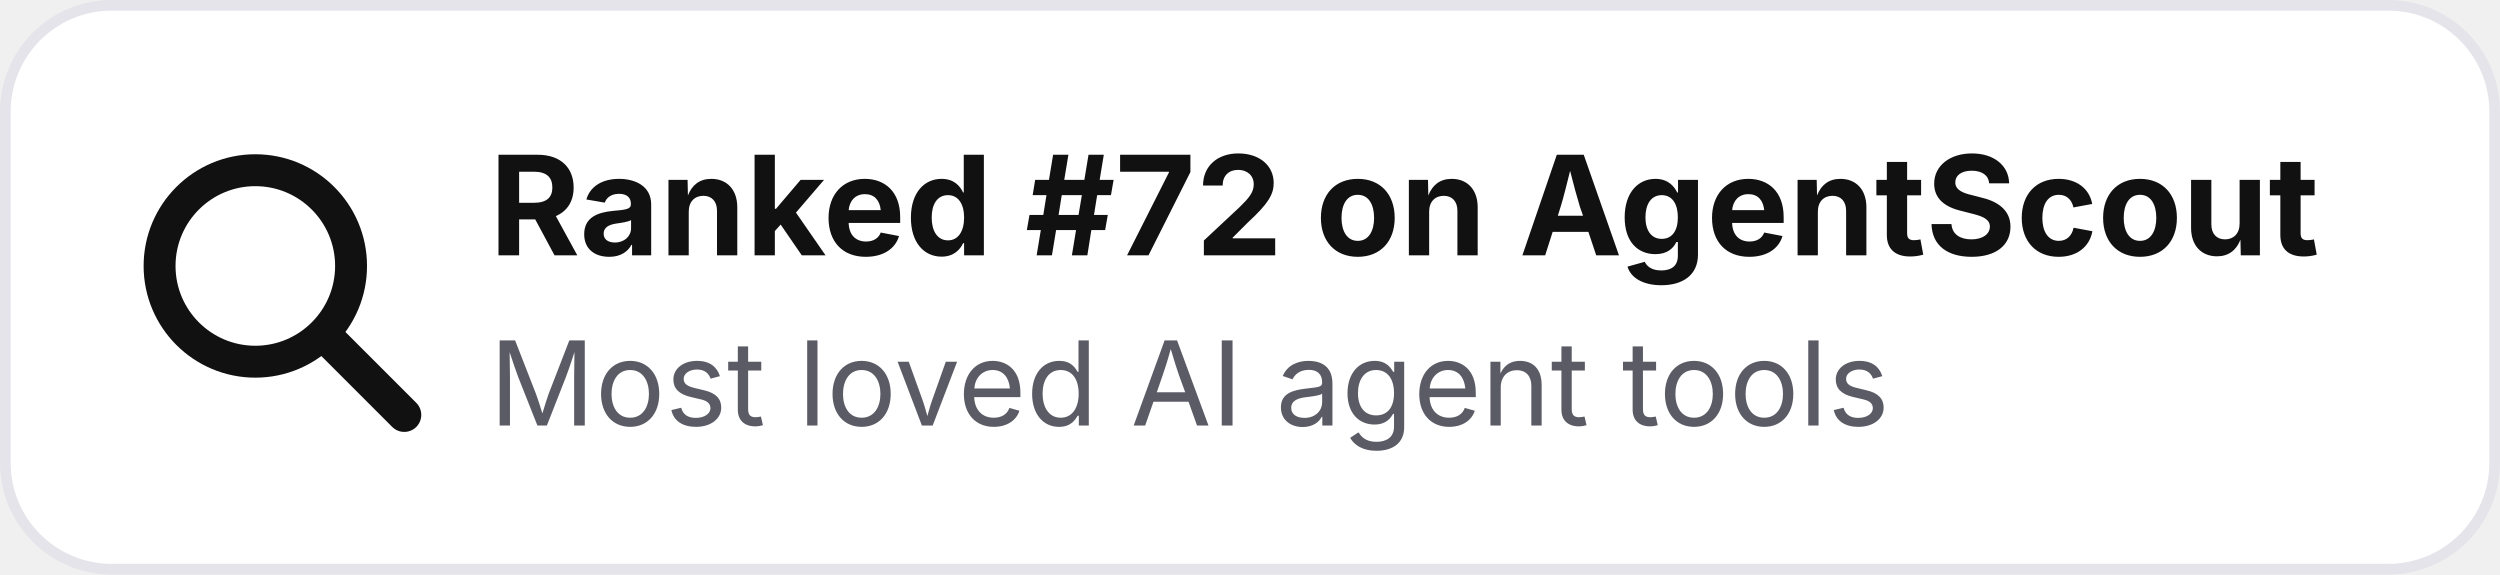
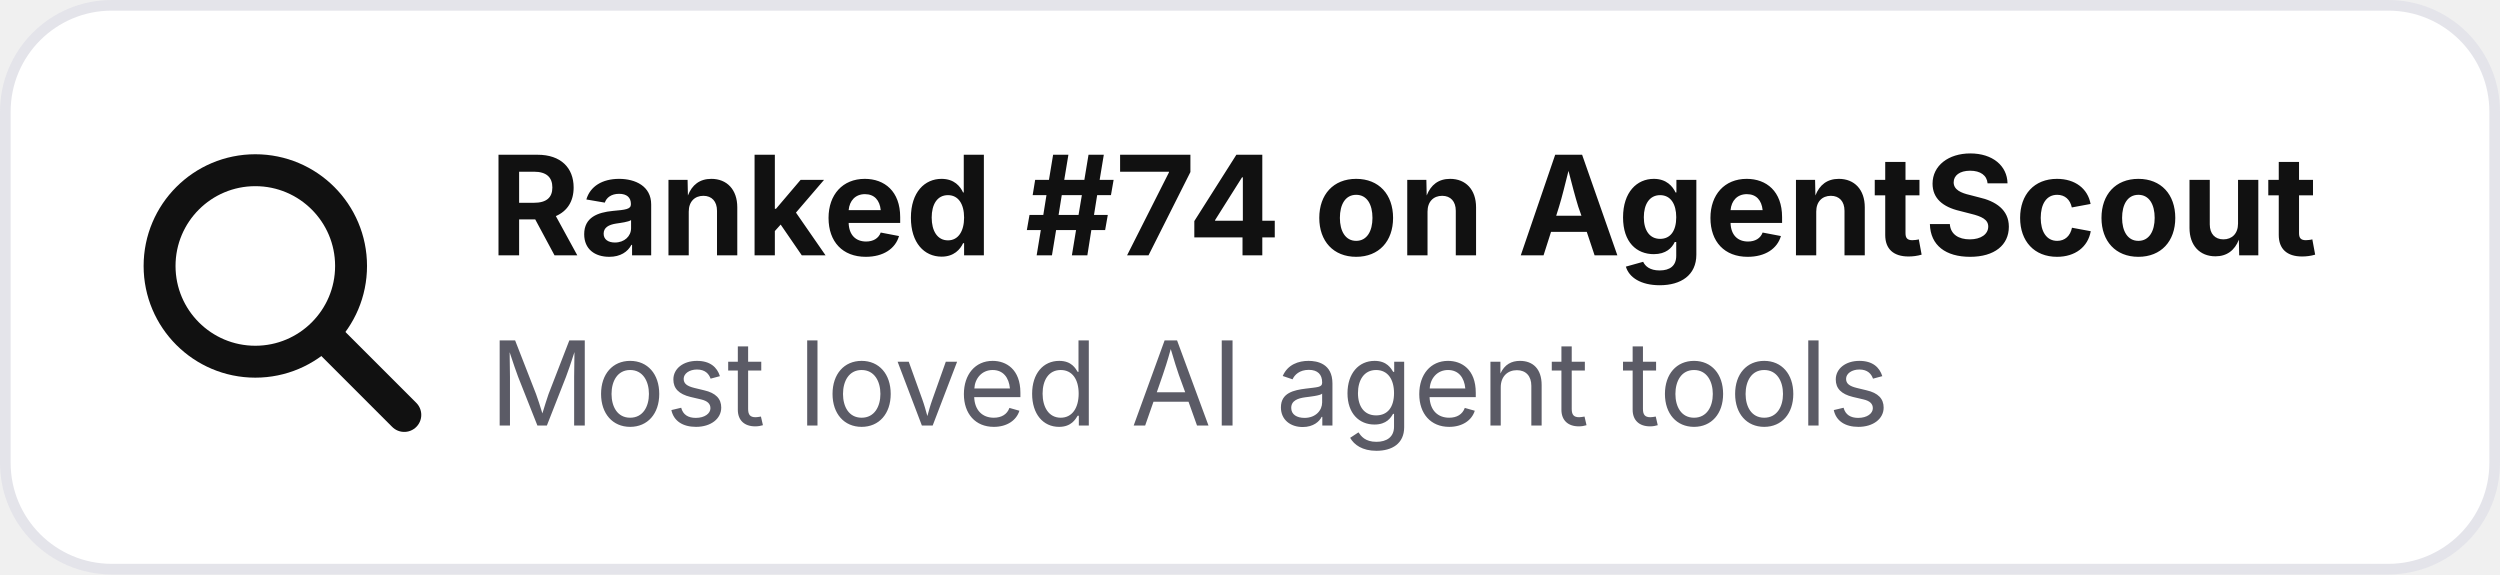
- <svg xmlns="http://www.w3.org/2000/svg" width="235" height="54" viewBox="0 0 235 54" role="img" aria-label="Ranked #72 on AgentScout">
+ <svg xmlns="http://www.w3.org/2000/svg" width="235" height="54" viewBox="0 0 235 54" role="img" aria-label="Ranked #74 on AgentScout">
  <rect x=".5" y=".5" width="234" height="53" rx="10" fill="#ffffff" stroke="#e4e4ea" />
  <circle cx="24" cy="25" r="9" fill="none" stroke="#111111" stroke-width="3" />
  <path d="M31 32l7 7" stroke="#111111" stroke-width="3.2" stroke-linecap="round" />
-   <text x="46" y="24" font-family="Inter,Segoe UI,Arial,sans-serif" font-size="13" font-weight="700" fill="#111111">Ranked #72 on AgentScout</text>
+   <text x="46" y="24" font-family="Inter,Segoe UI,Arial,sans-serif" font-size="13" font-weight="700" fill="#111111">Ranked #74 on AgentScout</text>
  <text x="46" y="40" font-family="Inter,Segoe UI,Arial,sans-serif" font-size="11" fill="#5b5b66">Most loved AI agent tools</text>
</svg>
